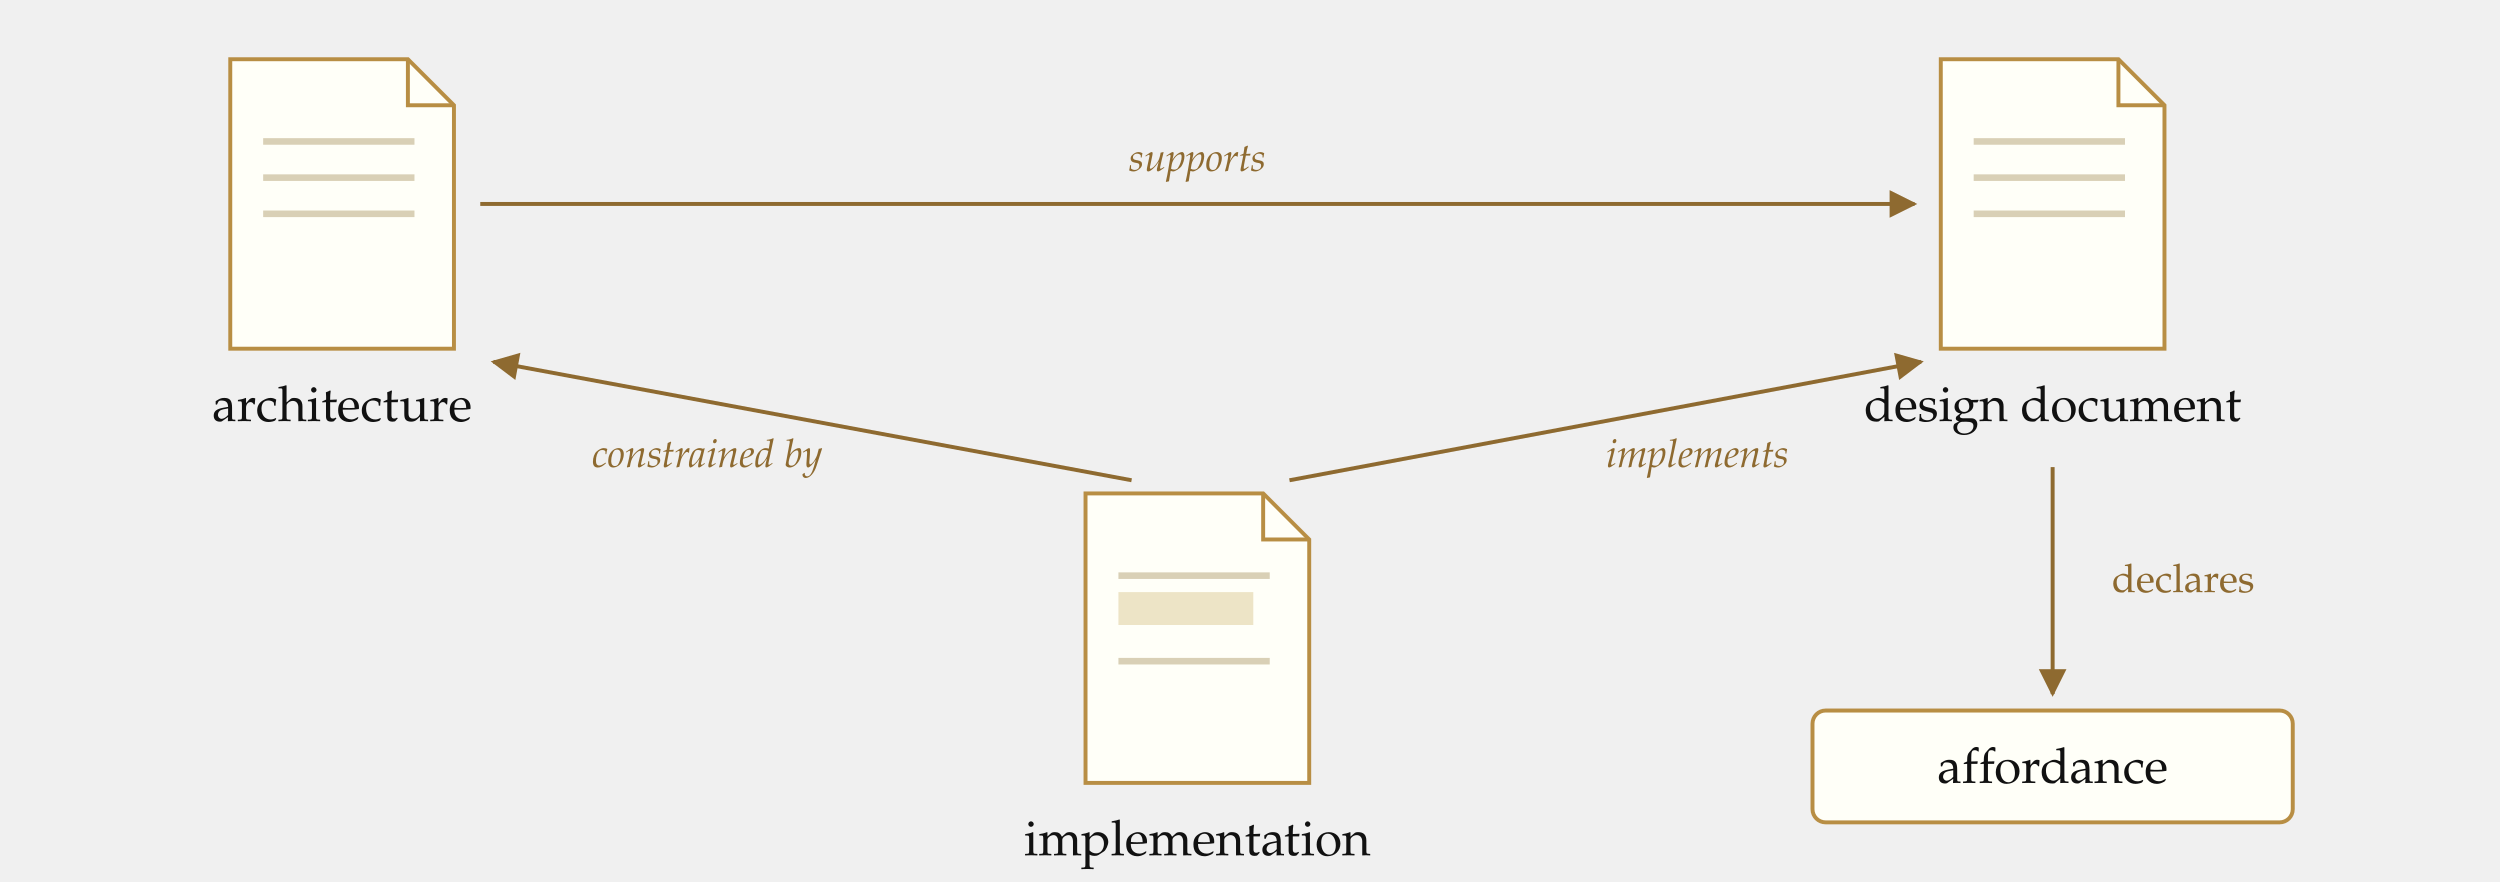
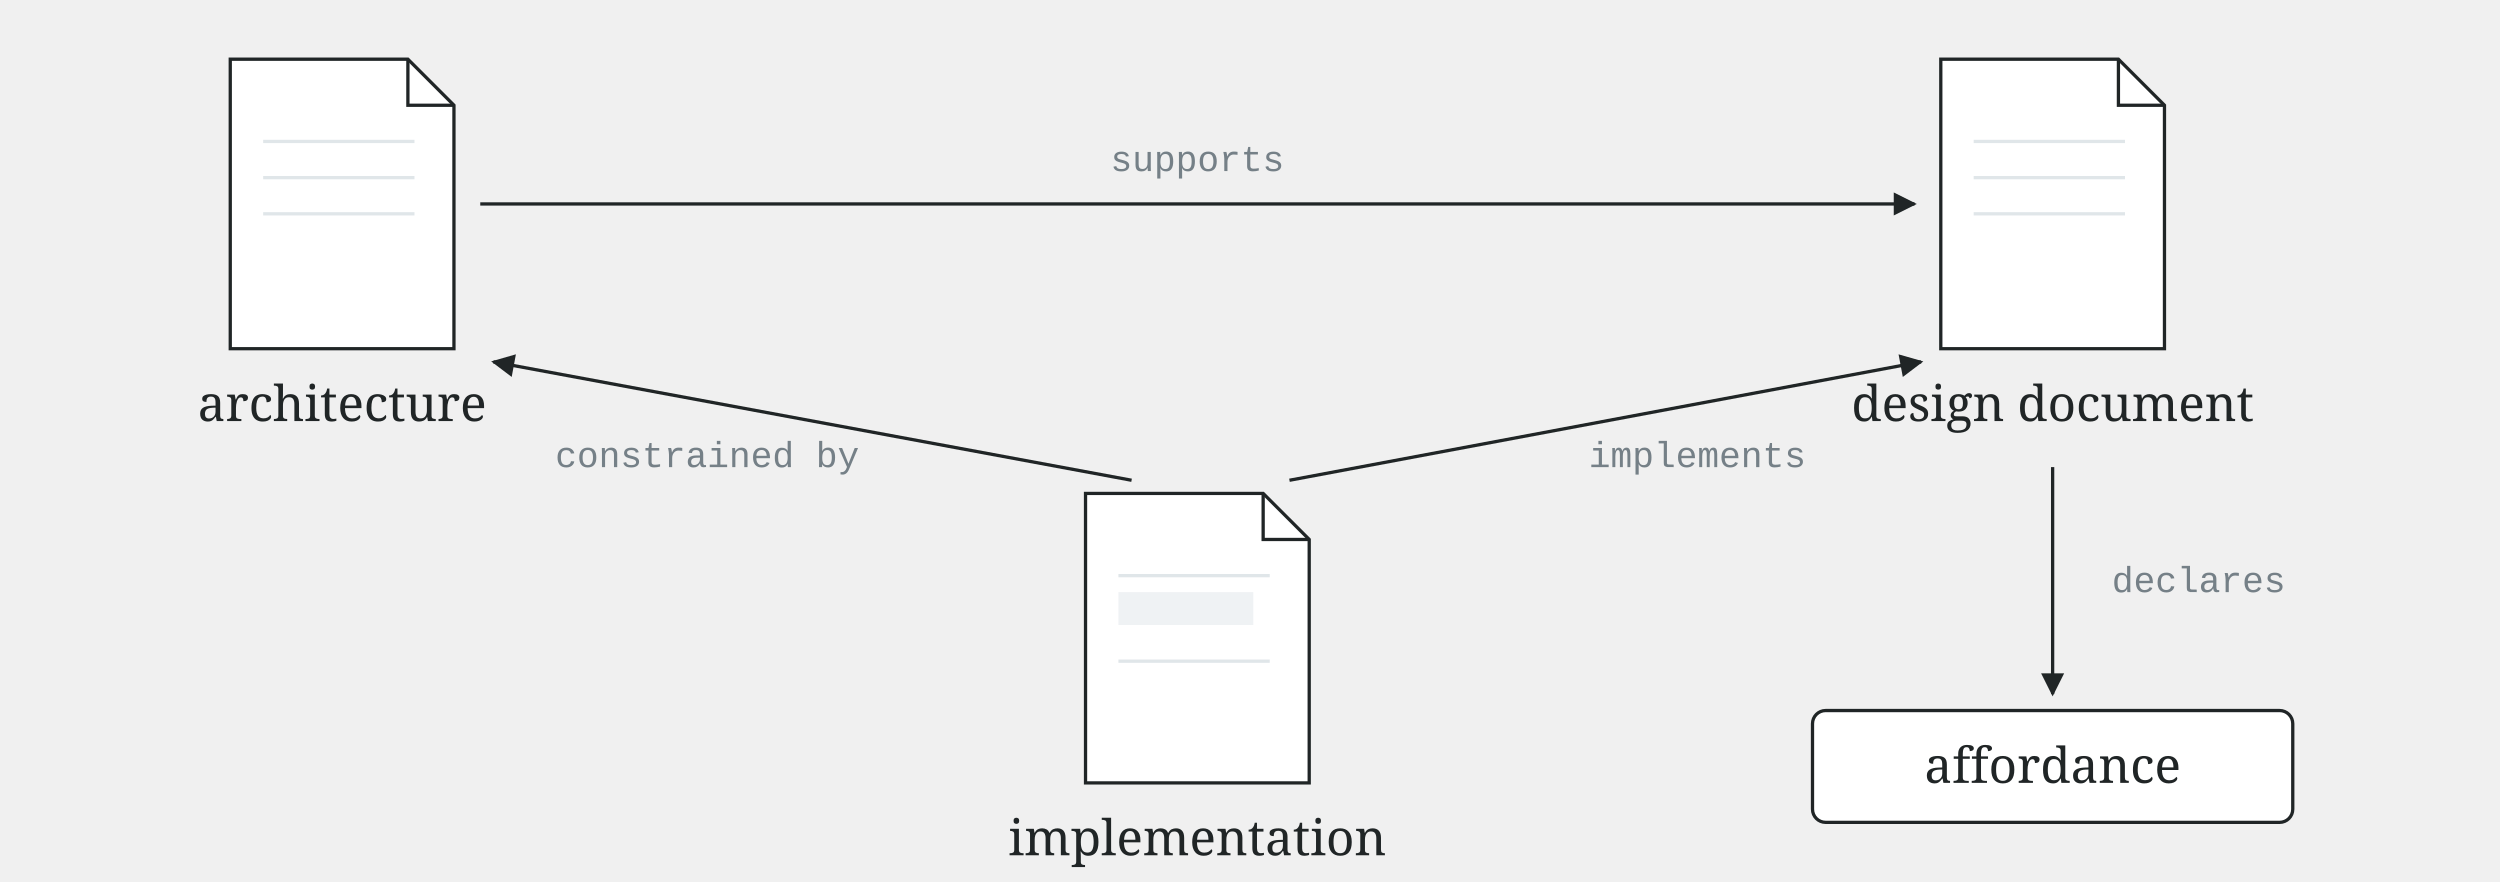
<svg xmlns="http://www.w3.org/2000/svg" viewBox="0 0 760 268" width="760" height="268" role="img" aria-label="an implementation is constrained by an architecture and implements a design; architecture supports design; the design document declares an affordance">
  <defs>
    <marker id="a" viewBox="0 0 10 10" refX="9" refY="5" markerWidth="7" markerHeight="7" orient="auto-start-reverse">
-       <path d="M0,0 L10,5 L0,10 z" fill="#8e6a30" />
+       <path d="M0,0 L10,5 L0,10 z" fill="#202526" />
    </marker>
  </defs>
-   <g font-family="Georgia,'Palatino Linotype',Palatino,serif">
-     <path d="M70,18 h54 l14,14 v74 h-68 z" fill="#fffff8" stroke="#b88e44" stroke-width="1.2" />
-     <path d="M124,18 v14 h14" fill="none" stroke="#b88e44" stroke-width="1.2" />
-     <line x1="80" y1="43" x2="126" y2="43" stroke="#d9d0b6" stroke-width="2" />
-     <line x1="80" y1="54" x2="126" y2="54" stroke="#d9d0b6" stroke-width="2" />
-     <line x1="80" y1="65" x2="126" y2="65" stroke="#d9d0b6" stroke-width="2" />
-     <text x="104" y="128" text-anchor="middle" font-size="15" fill="#111111">architecture</text>
-     <path d="M590,18 h54 l14,14 v74 h-68 z" fill="#fffff8" stroke="#b88e44" stroke-width="1.2" />
-     <path d="M644,18 v14 h14" fill="none" stroke="#b88e44" stroke-width="1.2" />
-     <line x1="600" y1="43" x2="646" y2="43" stroke="#d9d0b6" stroke-width="2" />
-     <line x1="600" y1="54" x2="646" y2="54" stroke="#d9d0b6" stroke-width="2" />
-     <line x1="600" y1="65" x2="646" y2="65" stroke="#d9d0b6" stroke-width="2" />
-     <text x="624" y="128" text-anchor="middle" font-size="15" fill="#111111">design document</text>
-     <path d="M330,150 h54 l14,14 v74 h-68 z" fill="#fffff8" stroke="#b88e44" stroke-width="1.2" />
-     <path d="M384,150 v14 h14" fill="none" stroke="#b88e44" stroke-width="1.2" />
-     <line x1="340" y1="175" x2="386" y2="175" stroke="#d9d0b6" stroke-width="2" />
-     <rect x="340" y="180" width="41" height="10" fill="#ede4c6" />
-     <line x1="340" y1="201" x2="386" y2="201" stroke="#d9d0b6" stroke-width="2" />
-     <text x="364" y="260" text-anchor="middle" font-size="15" fill="#111111">implementation</text>
-     <line x1="146" y1="62" x2="582" y2="62" stroke="#8e6a30" stroke-width="1.2" marker-end="url(#a)" />
-     <text x="364" y="52" text-anchor="middle" font-size="12" fill="#8e6a30" font-style="italic">supports</text>
-     <line x1="344" y1="146" x2="150" y2="110" stroke="#8e6a30" stroke-width="1.2" marker-end="url(#a)" />
-     <text x="215" y="142" text-anchor="middle" font-size="12" fill="#8e6a30" font-style="italic">constrained by</text>
-     <line x1="392" y1="146" x2="584" y2="110" stroke="#8e6a30" stroke-width="1.2" marker-end="url(#a)" />
-     <text x="516" y="142" text-anchor="middle" font-size="12" fill="#8e6a30" font-style="italic">implements</text>
-     <line x1="624" y1="142" x2="624" y2="211" stroke="#8e6a30" stroke-width="1.2" marker-end="url(#a)" />
-     <text x="642" y="180" font-size="12" fill="#8e6a30">declares</text>
-     <rect x="551" y="216" width="146" height="34" rx="4" fill="#fffff8" stroke="#b88e44" stroke-width="1.2" />
-     <text x="624" y="238" text-anchor="middle" font-size="15" fill="#111111">affordance</text>
+   <g font-family="Baskervville,Baskerville,'Iowan Old Style','EB Garamond',Georgia,serif">
+     <path d="M70,18 h54 l14,14 v74 h-68 z" fill="#ffffff" stroke="#202526" stroke-width="1" />
+     <path d="M124,18 v14 h14" fill="none" stroke="#202526" stroke-width="1" />
+     <line x1="80" y1="43" x2="126" y2="43" stroke="#e0e6e9" stroke-width="1" />
+     <line x1="80" y1="54" x2="126" y2="54" stroke="#e0e6e9" stroke-width="1" />
+     <line x1="80" y1="65" x2="126" y2="65" stroke="#e0e6e9" stroke-width="1" />
+     <text x="104" y="128" text-anchor="middle" font-size="15" fill="#202526">architecture</text>
+     <path d="M590,18 h54 l14,14 v74 h-68 z" fill="#ffffff" stroke="#202526" stroke-width="1" />
+     <path d="M644,18 v14 h14" fill="none" stroke="#202526" stroke-width="1" />
+     <line x1="600" y1="43" x2="646" y2="43" stroke="#e0e6e9" stroke-width="1" />
+     <line x1="600" y1="54" x2="646" y2="54" stroke="#e0e6e9" stroke-width="1" />
+     <line x1="600" y1="65" x2="646" y2="65" stroke="#e0e6e9" stroke-width="1" />
+     <text x="624" y="128" text-anchor="middle" font-size="15" fill="#202526">design document</text>
+     <path d="M330,150 h54 l14,14 v74 h-68 z" fill="#ffffff" stroke="#202526" stroke-width="1" />
+     <path d="M384,150 v14 h14" fill="none" stroke="#202526" stroke-width="1" />
+     <line x1="340" y1="175" x2="386" y2="175" stroke="#e0e6e9" stroke-width="1" />
+     <rect x="340" y="180" width="41" height="10" fill="#eff2f4" />
+     <line x1="340" y1="201" x2="386" y2="201" stroke="#e0e6e9" stroke-width="1" />
+     <text x="364" y="260" text-anchor="middle" font-size="15" fill="#202526">implementation</text>
+     <line x1="146" y1="62" x2="582" y2="62" stroke="#202526" stroke-width="1" marker-end="url(#a)" />
+     <text x="364" y="52" text-anchor="middle" font-size="11" fill="#758087" font-family="'IBM Plex Mono','SFMono-Regular',Consolas,'Liberation Mono',monospace">supports</text>
+     <line x1="344" y1="146" x2="150" y2="110" stroke="#202526" stroke-width="1" marker-end="url(#a)" />
+     <text x="215" y="142" text-anchor="middle" font-size="11" fill="#758087" font-family="'IBM Plex Mono','SFMono-Regular',Consolas,'Liberation Mono',monospace">constrained by</text>
+     <line x1="392" y1="146" x2="584" y2="110" stroke="#202526" stroke-width="1" marker-end="url(#a)" />
+     <text x="516" y="142" text-anchor="middle" font-size="11" fill="#758087" font-family="'IBM Plex Mono','SFMono-Regular',Consolas,'Liberation Mono',monospace">implements</text>
+     <line x1="624" y1="142" x2="624" y2="211" stroke="#202526" stroke-width="1" marker-end="url(#a)" />
+     <text x="642" y="180" font-size="11" fill="#758087" font-family="'IBM Plex Mono','SFMono-Regular',Consolas,'Liberation Mono',monospace">declares</text>
+     <rect x="551" y="216" width="146" height="34" rx="4" fill="#ffffff" stroke="#202526" stroke-width="1" />
+     <text x="624" y="238" text-anchor="middle" font-size="15" fill="#202526">affordance</text>
  </g>
</svg>
